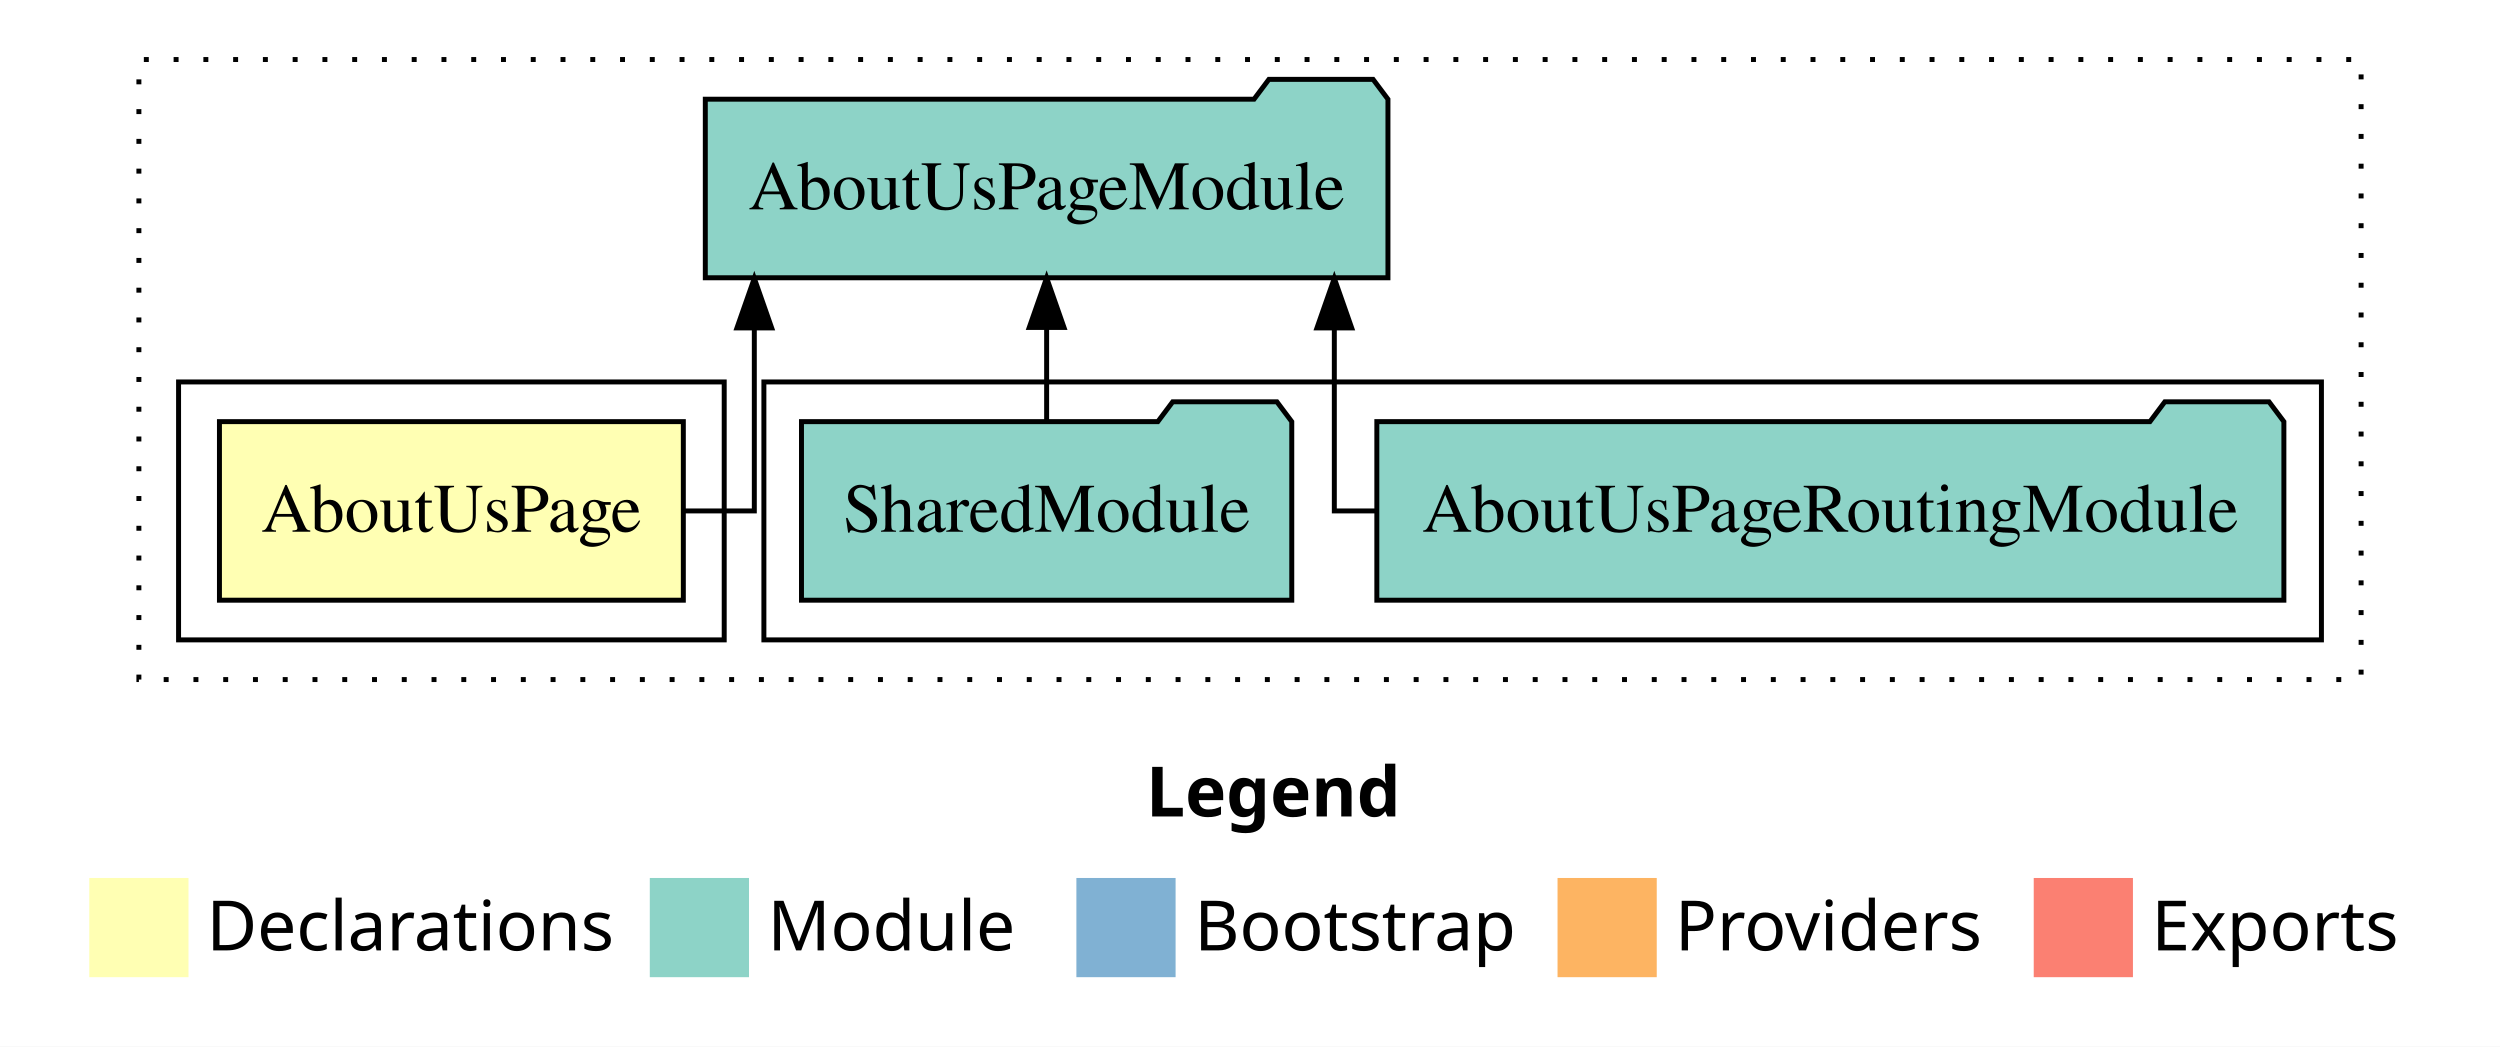
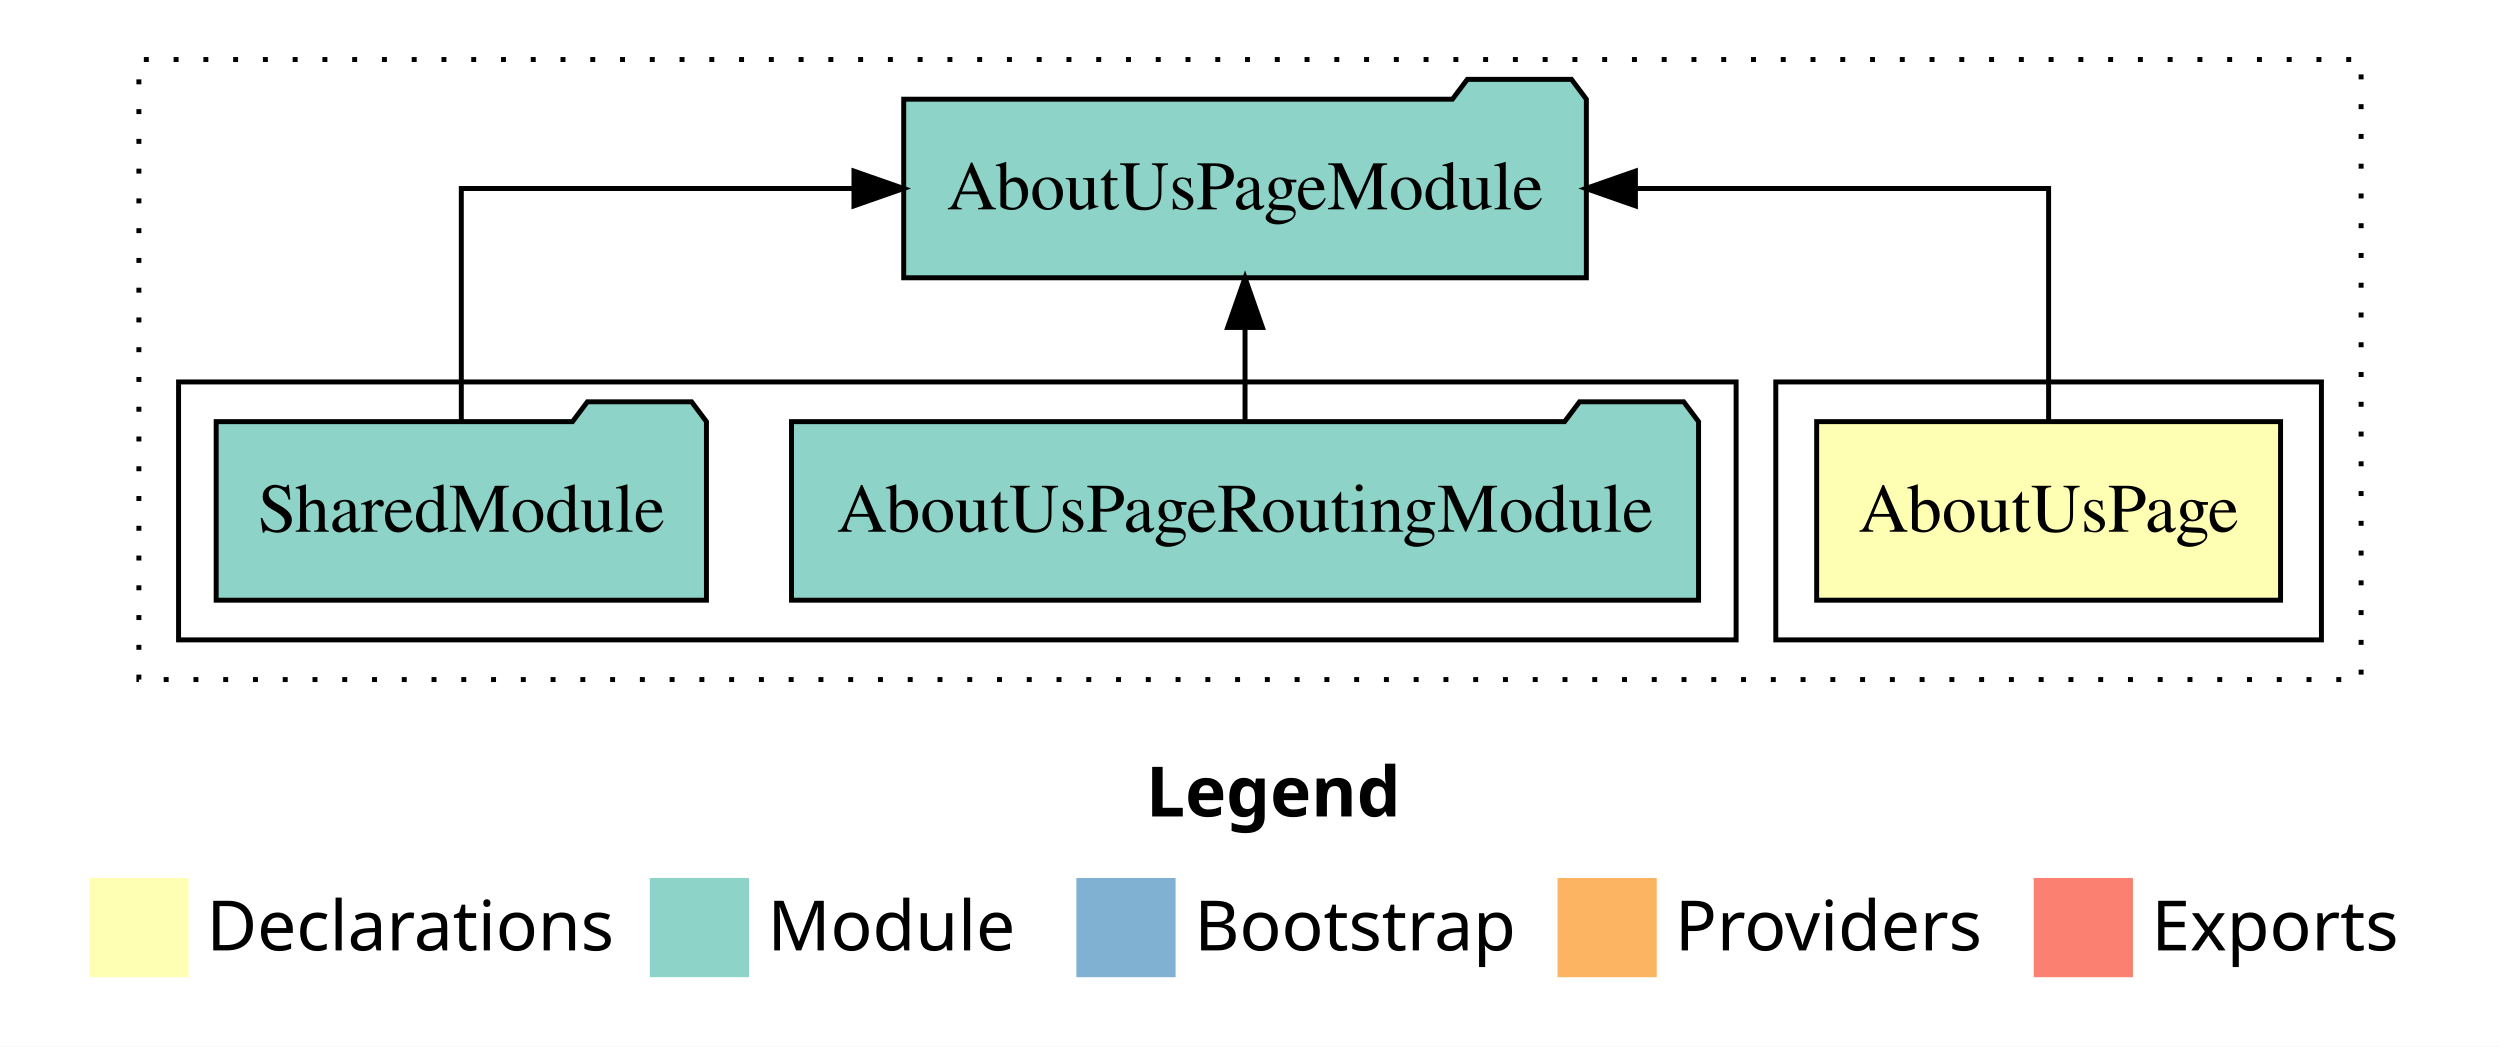
<svg xmlns="http://www.w3.org/2000/svg" width="504pt" height="211pt" viewBox="0.00 0.00 504.00 211.00">
  <g id="graph0" class="graph" transform="scale(1 1) rotate(0) translate(4 207)">
    <polygon fill="white" stroke="transparent" points="-4,4 -4,-207 500,-207 500,4 -4,4" />
    <text text-anchor="start" x="227.01" y="-42.4" font-family="sans-serif" font-weight="bold" font-size="14.00">Legend</text>
    <polygon fill="#ffffb3" stroke="transparent" points="14,-10 14,-30 34,-30 34,-10 14,-10" />
    <text text-anchor="start" x="37.63" y="-15.4" font-family="sans-serif" font-size="14.00">  Declarations</text>
    <polygon fill="#8dd3c7" stroke="transparent" points="127,-10 127,-30 147,-30 147,-10 127,-10" />
    <text text-anchor="start" x="150.73" y="-15.4" font-family="sans-serif" font-size="14.00">  Module</text>
    <polygon fill="#80b1d3" stroke="transparent" points="213,-10 213,-30 233,-30 233,-10 213,-10" />
    <text text-anchor="start" x="236.78" y="-15.4" font-family="sans-serif" font-size="14.00">  Bootstrap</text>
    <polygon fill="#fdb462" stroke="transparent" points="310,-10 310,-30 330,-30 330,-10 310,-10" />
    <text text-anchor="start" x="333.67" y="-15.4" font-family="sans-serif" font-size="14.00">  Providers</text>
    <polygon fill="#fb8072" stroke="transparent" points="406,-10 406,-30 426,-30 426,-10 406,-10" />
    <text text-anchor="start" x="429.73" y="-15.4" font-family="sans-serif" font-size="14.00">  Exports</text>
    <g id="clust1" class="cluster">
      <polygon fill="none" stroke="black" stroke-dasharray="1,5" points="24,-70 24,-195 472,-195 472,-70 24,-70" />
    </g>
+     <g id="clust2" class="cluster">
+       <polygon fill="none" stroke="black" points="354,-78 354,-130 464,-130 464,-78 354,-78" />
+     </g>
    <g id="clust4" class="cluster">
-       <polygon fill="none" stroke="black" points="150,-78 150,-130 464,-130 464,-78 150,-78" />
-     </g>
-     <g id="clust2" class="cluster">
-       <polygon fill="none" stroke="black" points="32,-78 32,-130 142,-130 142,-78 32,-78" />
+       <polygon fill="none" stroke="black" points="32,-78 32,-130 346,-130 346,-78 32,-78" />
    </g>
    <g id="node1" class="node">
-       <polygon fill="#ffffb3" stroke="black" points="133.76,-122 40.24,-122 40.24,-86 133.76,-86 133.76,-122" />
-       <text text-anchor="middle" x="87" y="-99.8" font-family="Times,serif" font-size="14.00">AboutUsPage</text>
+       <polygon fill="#ffffb3" stroke="black" points="455.76,-122 362.24,-122 362.24,-86 455.76,-86 455.76,-122" />
+       <text text-anchor="middle" x="409" y="-99.8" font-family="Times,serif" font-size="14.00">AboutUsPage</text>
    </g>
    <g id="node2" class="node">
-       <polygon fill="#8dd3c7" stroke="black" points="275.81,-187 272.81,-191 251.81,-191 248.81,-187 138.19,-187 138.19,-151 275.81,-151 275.81,-187" />
-       <text text-anchor="middle" x="207" y="-164.8" font-family="Times,serif" font-size="14.00">AboutUsPageModule</text>
+       <polygon fill="#8dd3c7" stroke="black" points="315.81,-187 312.81,-191 291.81,-191 288.81,-187 178.19,-187 178.19,-151 315.81,-151 315.81,-187" />
+       <text text-anchor="middle" x="247" y="-164.8" font-family="Times,serif" font-size="14.00">AboutUsPageModule</text>
    </g>
    <g id="edge1" class="edge">
-       <path fill="none" stroke="black" d="M133.9,-104C142.1,-104 148.07,-104 148.07,-104 148.07,-104 148.07,-140.89 148.07,-140.89" />
-       <polygon fill="black" stroke="black" points="144.57,-140.89 148.07,-150.89 151.57,-140.89 144.57,-140.89" />
+       <path fill="none" stroke="black" d="M409,-122.11C409,-141.34 409,-169 409,-169 409,-169 325.7,-169 325.7,-169" />
+       <polygon fill="black" stroke="black" points="325.7,-165.5 315.7,-169 325.7,-172.5 325.7,-165.5" />
    </g>
    <g id="node3" class="node">
-       <polygon fill="#8dd3c7" stroke="black" points="456.43,-122 453.43,-126 432.43,-126 429.43,-122 273.57,-122 273.57,-86 456.43,-86 456.43,-122" />
-       <text text-anchor="middle" x="365" y="-99.8" font-family="Times,serif" font-size="14.00">AboutUsPageRoutingModule</text>
+       <polygon fill="#8dd3c7" stroke="black" points="338.43,-122 335.43,-126 314.43,-126 311.43,-122 155.57,-122 155.57,-86 338.43,-86 338.43,-122" />
+       <text text-anchor="middle" x="247" y="-99.8" font-family="Times,serif" font-size="14.00">AboutUsPageRoutingModule</text>
    </g>
    <g id="edge2" class="edge">
-       <path fill="none" stroke="black" d="M273.52,-104C268.23,-104 265,-104 265,-104 265,-104 265,-140.89 265,-140.89" />
-       <polygon fill="black" stroke="black" points="261.5,-140.89 265,-150.89 268.5,-140.89 261.5,-140.89" />
+       <path fill="none" stroke="black" d="M247,-122.11C247,-122.11 247,-140.99 247,-140.99" />
+       <polygon fill="black" stroke="black" points="243.5,-140.99 247,-150.99 250.5,-140.99 243.5,-140.99" />
    </g>
    <g id="node4" class="node">
-       <polygon fill="#8dd3c7" stroke="black" points="256.42,-122 253.42,-126 232.42,-126 229.42,-122 157.58,-122 157.58,-86 256.42,-86 256.42,-122" />
-       <text text-anchor="middle" x="207" y="-99.8" font-family="Times,serif" font-size="14.00">SharedModule</text>
+       <polygon fill="#8dd3c7" stroke="black" points="138.42,-122 135.42,-126 114.42,-126 111.42,-122 39.58,-122 39.58,-86 138.42,-86 138.42,-122" />
+       <text text-anchor="middle" x="89" y="-99.8" font-family="Times,serif" font-size="14.00">SharedModule</text>
    </g>
    <g id="edge3" class="edge">
-       <path fill="none" stroke="black" d="M207,-122.11C207,-122.11 207,-140.99 207,-140.99" />
-       <polygon fill="black" stroke="black" points="203.5,-140.99 207,-150.99 210.5,-140.99 203.5,-140.99" />
+       <path fill="none" stroke="black" d="M89,-122.11C89,-141.34 89,-169 89,-169 89,-169 168.16,-169 168.16,-169" />
+       <polygon fill="black" stroke="black" points="168.16,-172.5 178.16,-169 168.16,-165.5 168.16,-172.5" />
    </g>
  </g>
</svg>
